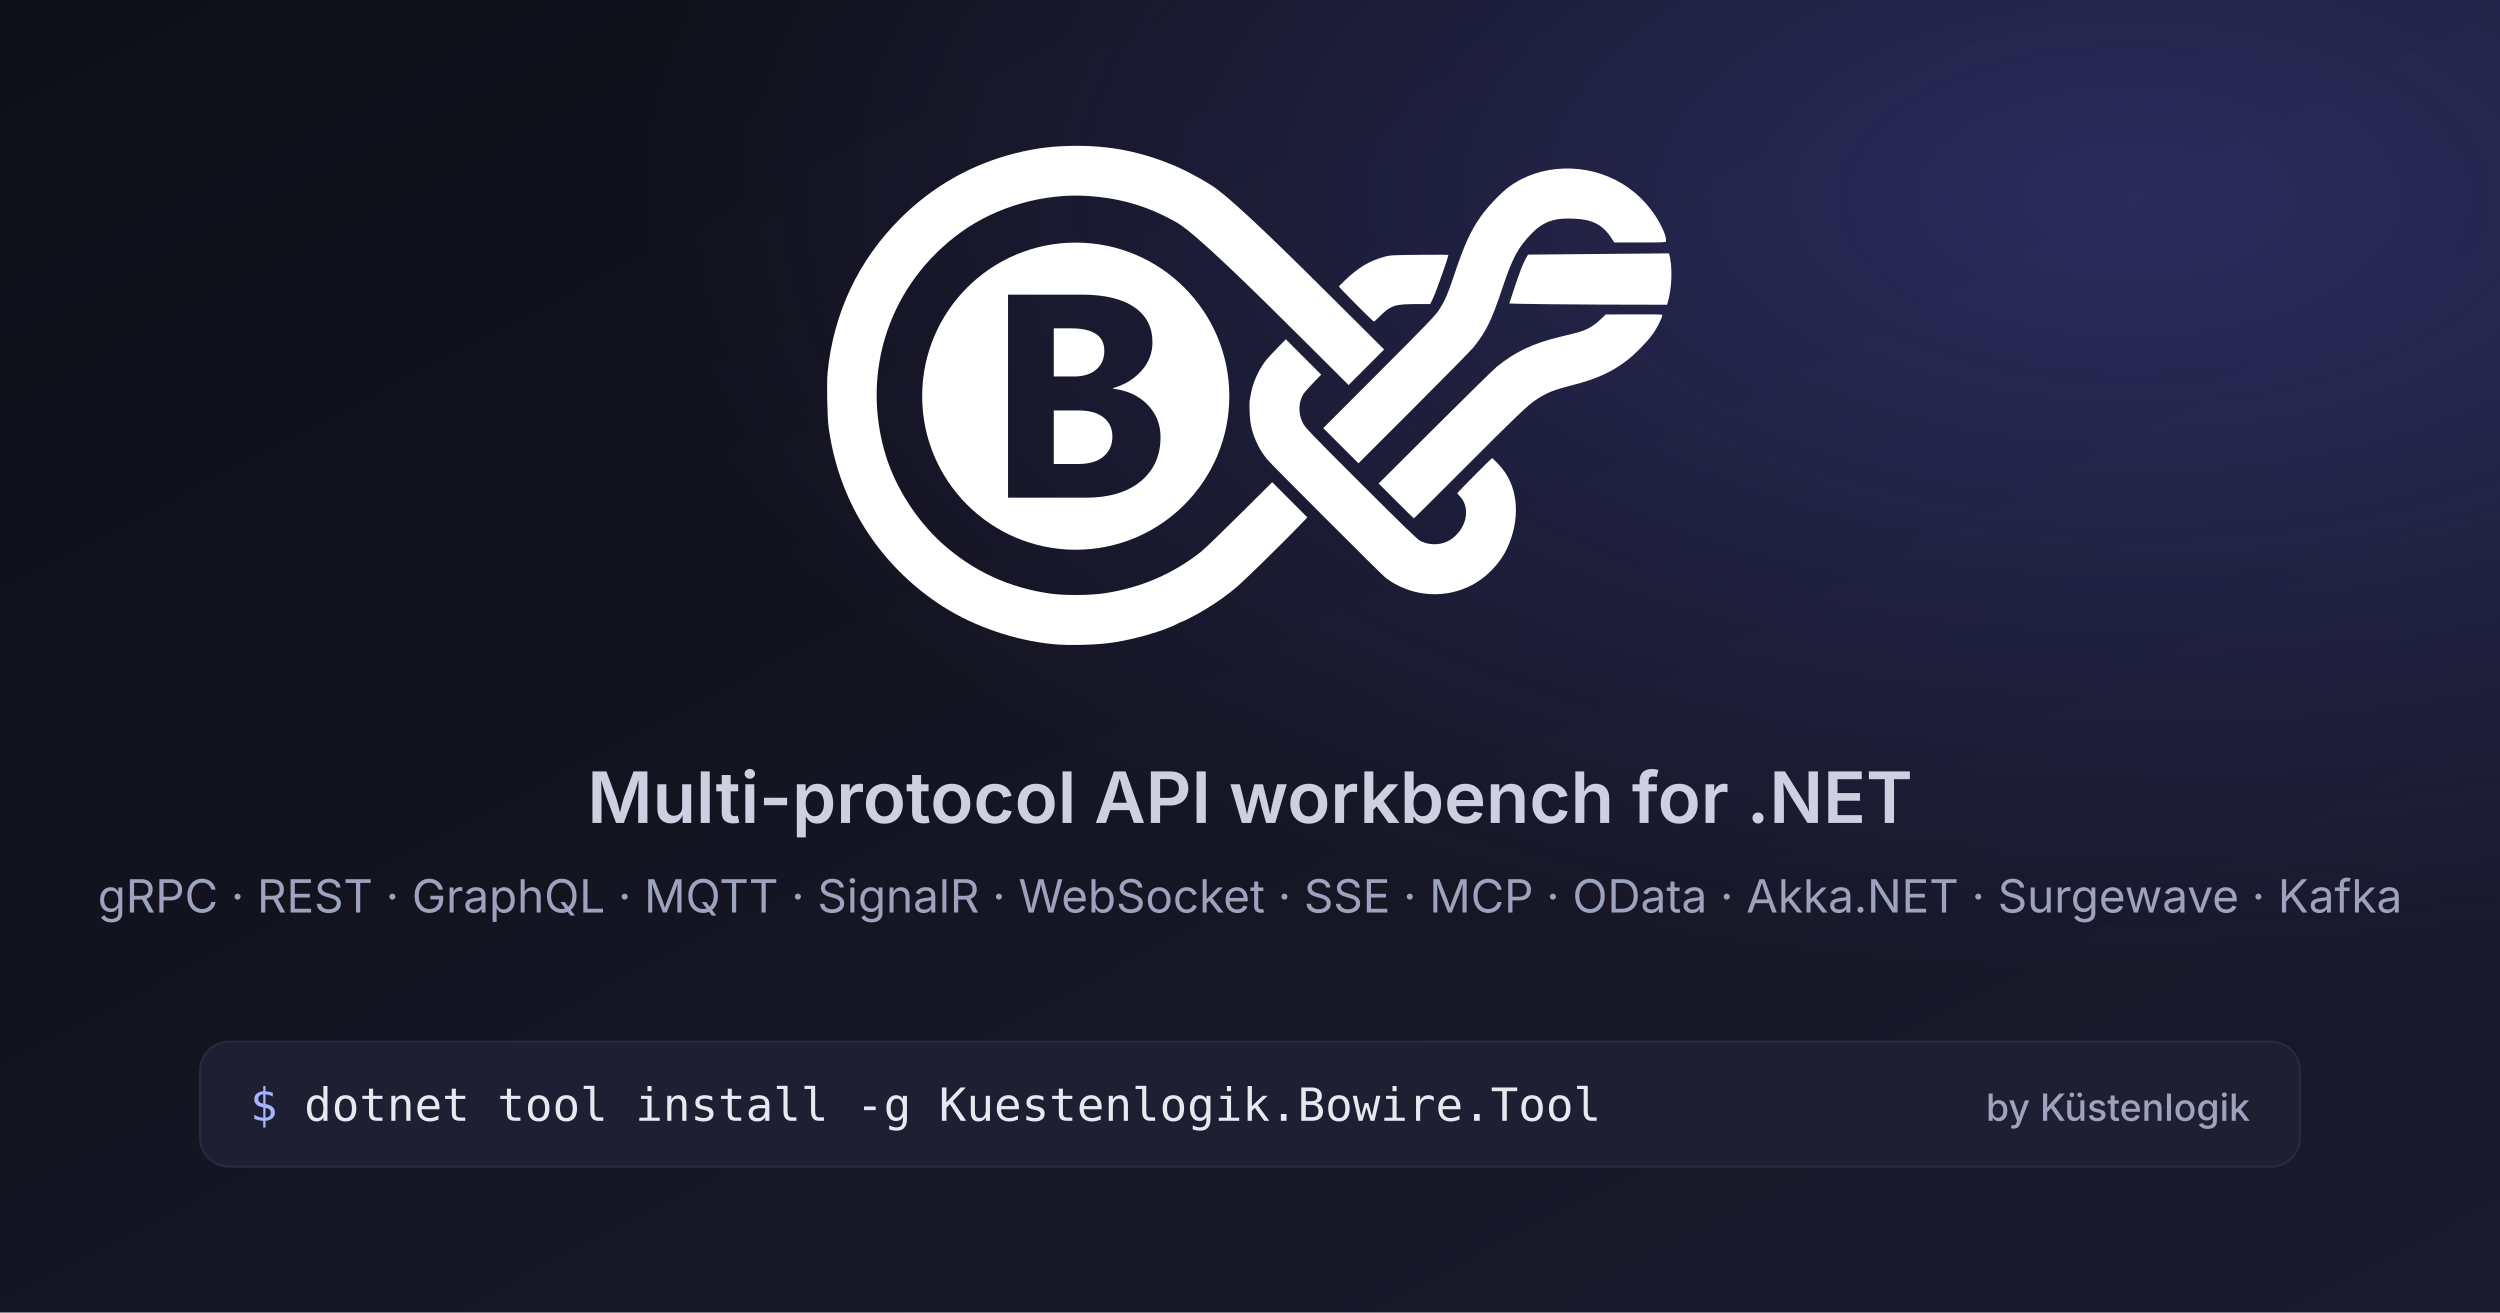
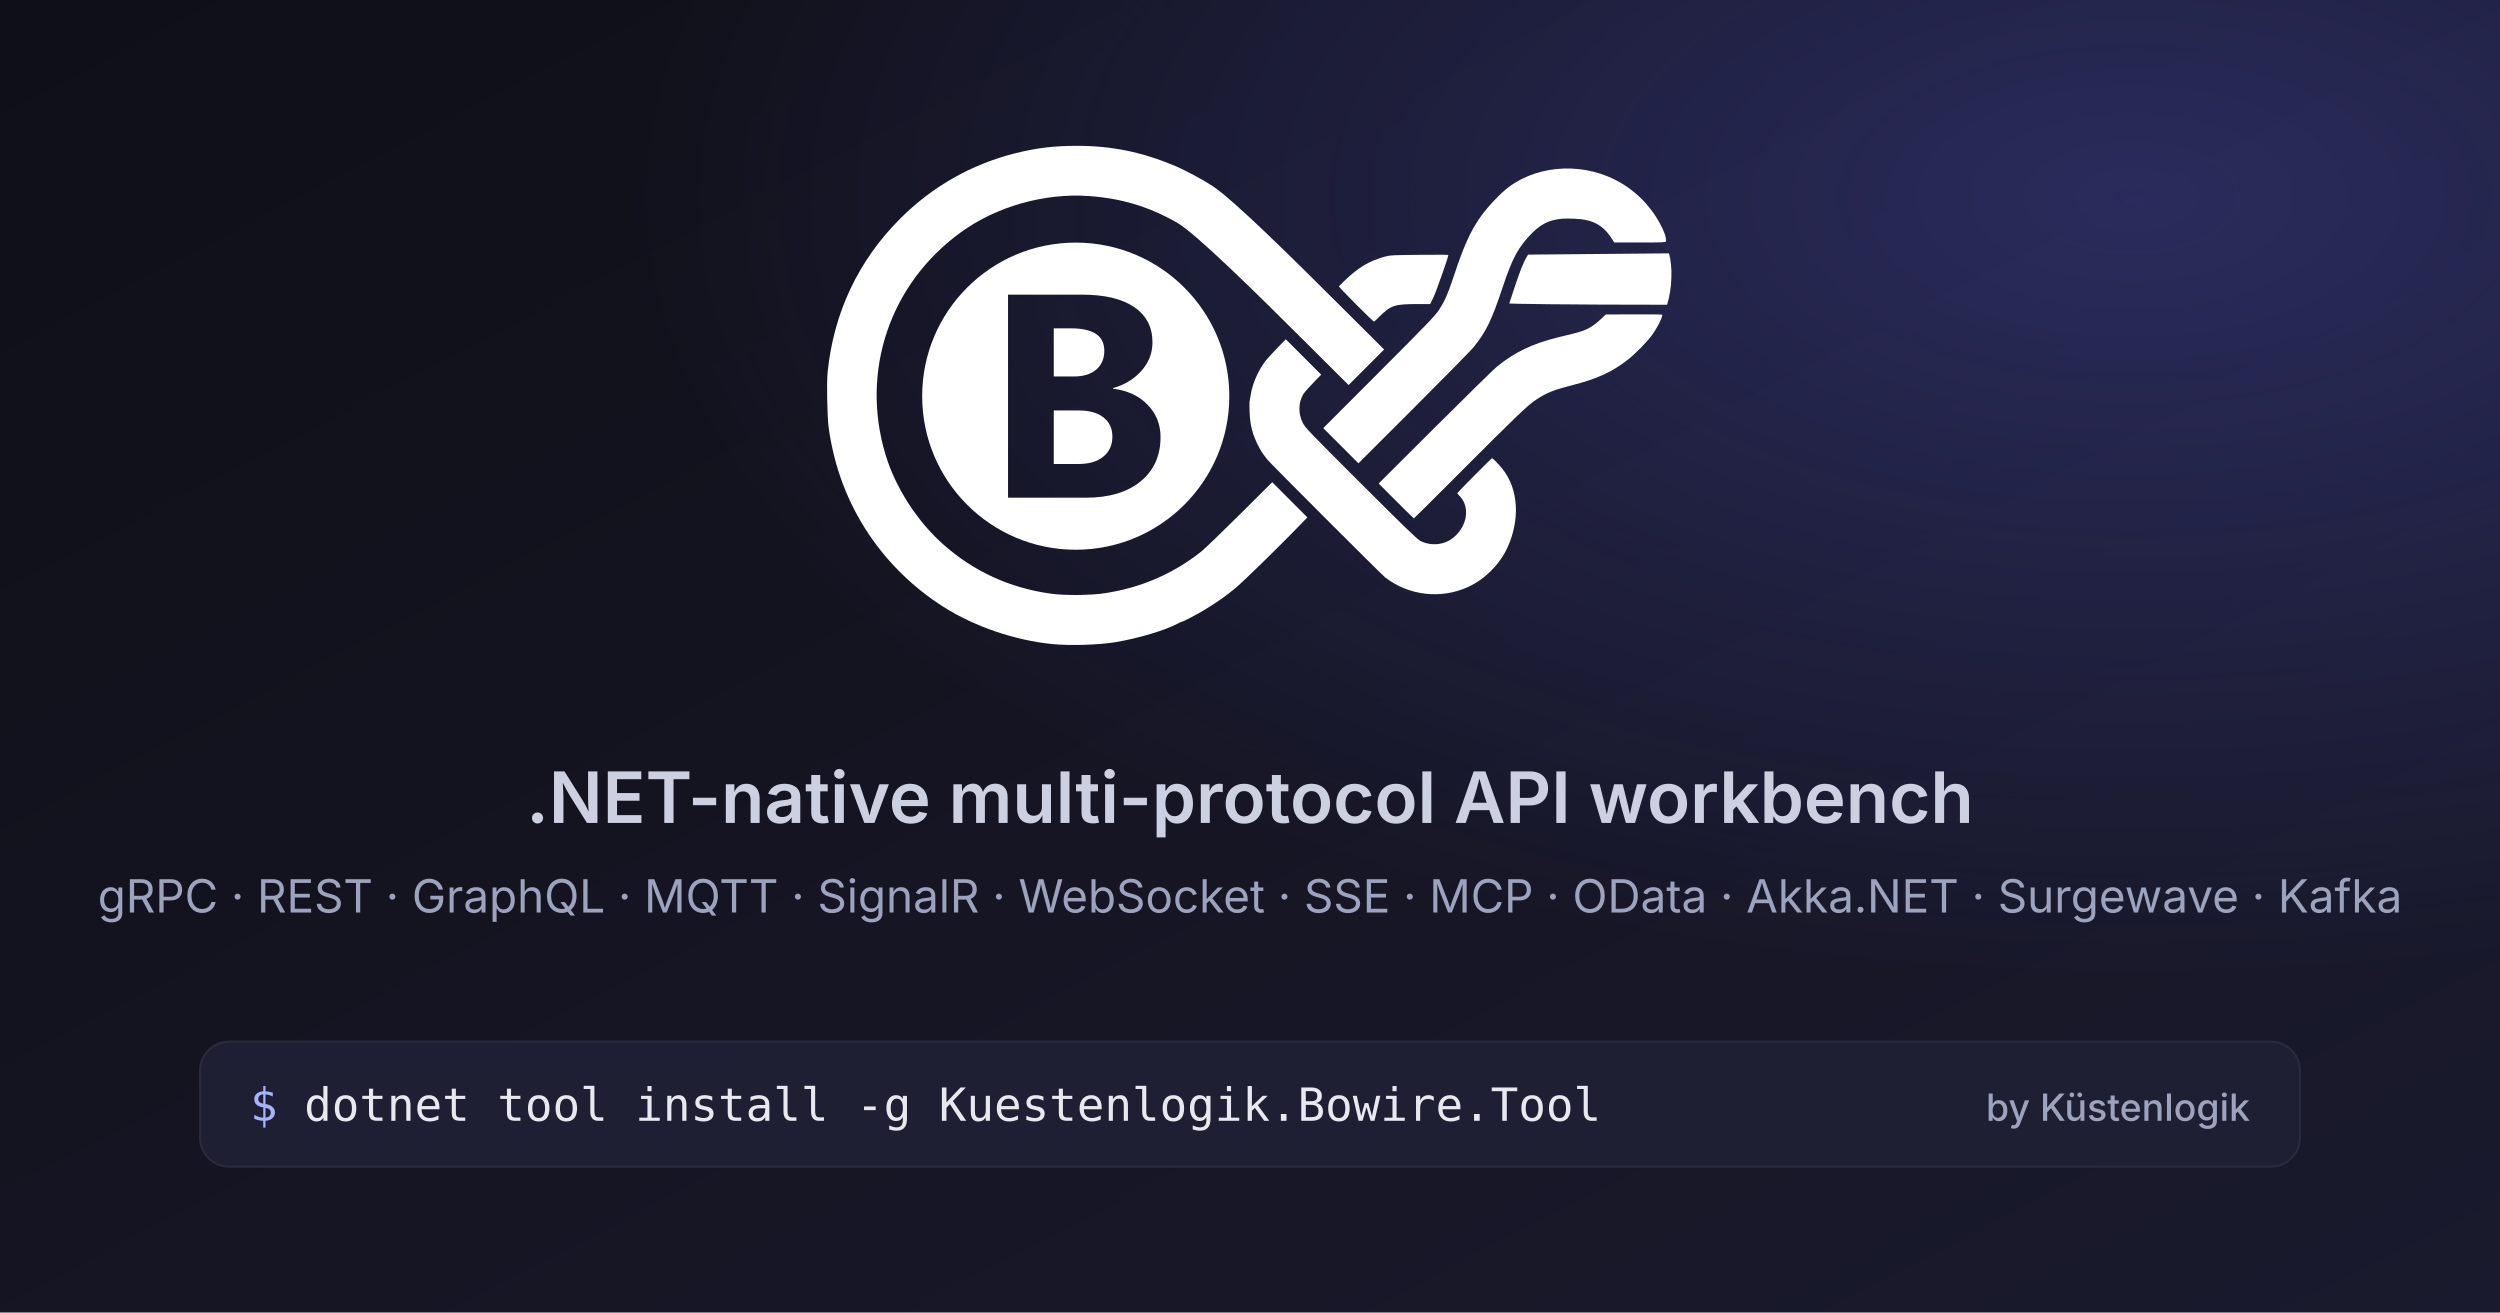
<svg xmlns="http://www.w3.org/2000/svg" width="1200" height="630" viewBox="0 0 1200 630">
  <defs>
    <linearGradient id="bg" x1="0" y1="0" x2="1" y2="1">
      <stop offset="0" stop-color="#0f0f17" />
      <stop offset="1" stop-color="#1a1a2e" />
    </linearGradient>
    <radialGradient id="glow" cx="0.85" cy="0.15" r="0.6">
      <stop offset="0" stop-color="#6366f1" stop-opacity="0.28" />
      <stop offset="1" stop-color="#6366f1" stop-opacity="0" />
    </radialGradient>
  </defs>
  <rect width="1200" height="630" fill="url(#bg)" />
  <rect width="1200" height="630" fill="url(#glow)" />
  <g transform="translate(397, 70) scale(1.55)" fill="#ffffff">
    <g transform="translate(-17.75999,-27.71292)">
      <g transform="translate(34.74326,-42.02819)">
        <path d="m -16.83,139.959 c 1.846,-18.466 9.494,-34.683 22.482,-47.671 9.939,-9.94 22.107,-16.854 35.625,-20.244 6.476,-1.624 11.945,-2.291 18.888,-2.302 10.978,-0.018 20.309,1.884 30.732,6.266 2.941,1.237 8.552,4.245 11.365,6.094 6.771,4.45 24.728,22.28 41.455,38.948 l 11.803,11.756 -5.5,5.507 -5.5,5.507 -12.797,-12.749 C 115.874,115.28 97.229,96.86 91.344,93.506 82.647,88.551 74.183,86.001 64.055,85.286 50.325,84.317 35.497,88.52 24.446,96.514 2.418,112.446 -6.743,139.621 1.169,165.561 c 3.051,10.003 9.653,20.286 17.594,27.402 9.488,8.503 20.732,13.688 33.516,15.456 4.388,0.607 12.292,0.547 16.7,-0.126 11.302,-1.726 21.221,-6.009 29.921,-12.92 1.084,-0.861 6.827,-6.401 12.761,-12.31 l 9.202,-9.157 5.443,5.447 5.443,5.447 -0.264,0.276 c -9.331,9.74 -20.247,20.152 -21.567,21.256 -3.273,2.739 -6.01,4.678 -10.102,7.16 -2.218,1.345 -6.51,3.588 -6.866,3.588 -0.11,0 -0.704,0.269 -1.321,0.597 -3.992,2.125 -12.162,4.567 -19.285,5.765 -5.081,0.854 -14.104,1.134 -19.492,0.603 -11.629,-1.145 -24.114,-5.401 -33.749,-11.505 -9.131,-5.785 -17.106,-13.519 -23.051,-22.357 -6.683,-9.934 -10.837,-20.917 -12.55,-33.177 -0.439,-3.144 -0.647,-13.878 -0.33,-17.048 z m 130.679,8.93 c 0.046,-0.191 0.212,-1.131 0.367,-2.087 0.545,-3.361 2.1,-7.02 4.282,-10.076 0.552,-0.773 2.613,-3.04 4.581,-5.039 l 1.991,-2.047 5.489,5.492 5.489,5.492 c 0,0 -0.47,0.386 -1.671,1.657 -1.201,1.271 -3.553,3.764 -3.916,4.404 -1.503,2.652 -1.57,5.957 -0.179,8.757 0.787,1.583 1.837,2.68 18.068,18.879 13.362,13.336 17.493,17.328 18.393,17.774 3.388,1.682 7.436,1.27 10.236,-1.041 4.505,-3.719 4.996,-9.507 2.149,-12.618 -0.488,-0.533 -0.94,-1.006 -0.94,-1.114 0,-0.217 10.533,-10.842 10.748,-10.842 0.245,0 1.93,1.727 3.125,3.185 5.181,6.321 5.562,16.014 1.617,24.552 -2.396,5.185 -6.923,9.712 -12.108,12.108 -8.384,3.874 -18.408,2.729 -25.729,-2.937 -1.11,-0.859 -35.461,-35.208 -36.41,-36.407 -1.52,-1.922 -2.028,-2.677 -2.759,-4.098 -1.907,-3.713 -2.674,-6.643 -2.811,-10.746 -0.053,-1.595 -0.059,-3.056 -0.013,-3.247 z m 39.305,-8.234 c 15.532,-15.554 18.252,-18.375 19.375,-20.114 1.794,-2.775 2.698,-4.843 4.543,-10.387 3.167,-9.515 5.157,-13.935 8.283,-18.396 2.163,-3.086 6.166,-7.32 8.737,-9.24 9.703,-7.246 24.151,-7.704 35.066,-1.111 5.643,3.409 10.127,8.493 12.836,14.556 0.882,1.975 0.811,2.767 0.811,3.394 0,0.262 -1.389,0.317 -8.009,0.317 h -8.009 l -0.775,-1.212 c -3.443,-5.382 -7.561,-6.186 -13.693,-6.205 -4.611,-0.015 -7.802,1.278 -10.906,4.417 -4.335,4.384 -6.129,7.677 -9.177,16.843 -3.422,10.289 -5.141,13.822 -9.087,18.671 -0.779,0.957 -9.459,9.776 -19.291,19.599 l -16.288,16.271 -5.449,-5.45 -5.449,-5.45 z m -10.048,-28.993 c 4.378,-4.232 7.703,-6.241 12.579,-7.597 1.665,-0.463 2.428,-0.501 11.812,-0.581 5.517,-0.047 7.915,-0.014 7.915,0.074 0,0.622 -3.842,11.52 -4.636,13.149 l -0.989,2.03 h -3.158 c -8.129,0 -8.893,0.253 -12.989,4.298 -1.481,1.463 -1.207,1.073 -1.332,1.073 -0.302,0 -10.772,-10.513 -10.751,-10.796 0.009,-0.122 -0.167,0.009 1.548,-1.649 z m 27.403,46.018 c 10.047,-10.022 19.051,-18.851 20.007,-19.62 5.573,-4.479 10.843,-7.003 18.787,-8.998 7.107,-1.784 9.261,-1.809 13.294,-5.613 l 1.579,-1.49 7.284,-0.012 c 10.792,-0.018 10.184,-0.036 10.184,0.296 0,0.747 -1.619,4.028 -3.179,6.118 -1.784,2.391 -5.308,5.952 -7.724,7.807 -4.777,3.667 -9.255,5.707 -16.799,7.651 -6.021,1.552 -7.893,2.297 -11.253,4.477 -2.662,1.727 -5.707,4.638 -23.533,22.491 -8.736,8.749 -14.351,14.32 -14.418,14.32 -0.068,0 -2.55,-2.428 -5.516,-5.397 L 153.829,174.315 Z m 25.465,-44.278 c 1.781,-5.28 2.612,-7.384 3.549,-8.988 l 0.576,-0.986 43.615,-0.389 c 1.173,3.735 1.064,10.882 -0.579,15.913 -31.509,0 -48.871,-0.293 -48.861,-0.389 0.01,-0.096 0.774,-2.418 1.7,-5.161 z" />
        <path d="m 53.217,151.693 v 16.574 h 7.673 c 3.274,0 5.832,-0.76 7.673,-2.28 1.871,-1.52 2.806,-3.596 2.806,-6.226 0,-2.514 -0.921,-4.487 -2.762,-5.919 -1.812,-1.432 -4.356,-2.149 -7.63,-2.149 z" />
        <path d="m 53.217,126.262 v 14.908 h 6.226 c 2.923,0 5.218,-0.702 6.884,-2.105 1.695,-1.432 2.543,-3.391 2.543,-5.876 0,-4.619 -3.45,-6.928 -10.348,-6.928 z" />
        <path d="m 60.02,99.708 c -26.265,-1.7e-4 -47.557,21.292 -47.557,47.557 -1.66e-4,26.265 21.292,47.557 47.557,47.557 26.265,-1.2e-4 47.557,-21.292 47.557,-47.557 -1.2e-4,-26.265 -21.292,-47.557 -47.557,-47.557 z m -20.966,16.118 h 22.889 c 7.016,0 12.409,1.286 16.179,3.859 3.771,2.572 5.657,6.197 5.657,10.874 0,3.391 -1.155,6.358 -3.464,8.901 -2.28,2.543 -5.203,4.312 -8.769,5.306 v 0.175 c 4.472,0.555 8.038,2.207 10.699,4.955 2.689,2.748 4.034,6.095 4.034,10.041 0,5.759 -2.061,10.333 -6.183,13.724 -4.122,3.362 -9.749,5.043 -16.881,5.043 h -24.16 z" />
      </g>
    </g>
  </g>
-   <text x="600" y="395" fill="#cdd0e0" font-family="Inter, system-ui, sans-serif" font-size="34" font-weight="600" text-anchor="middle">Multi-protocol API workbench for .NET</text>
+   <text x="600" y="395" fill="#cdd0e0" font-family="Inter, system-ui, sans-serif" font-size="34" font-weight="600" text-anchor="middle">.NET-native multi-protocol API workbench</text>
  <text x="600" y="438" fill="#9ea3bd" font-family="Inter, system-ui, sans-serif" font-size="22" font-weight="400" text-anchor="middle">gRPC · REST · GraphQL · MQTT · SignalR · WebSocket · SSE · MCP · OData · Akka.NET · Surgewave · Kafka</text>
  <rect x="96" y="500" width="1008" height="60" rx="14" fill="#1f1f33" stroke="#2a2a3d" stroke-width="1" />
  <text x="120" y="538" fill="#a5b4fc" font-family="JetBrains Mono, ui-monospace, Consolas, monospace" font-size="22">$</text>
  <text x="146" y="538" fill="#e8e8f0" font-family="JetBrains Mono, ui-monospace, Consolas, monospace" font-size="22">dotnet tool install -g Kuestenlogik.Bowire.Tool</text>
  <text x="1080" y="538" fill="#9ea3bd" font-family="Inter, system-ui, sans-serif" font-size="18" font-weight="500" text-anchor="end">by Küstenlogik</text>
</svg>
